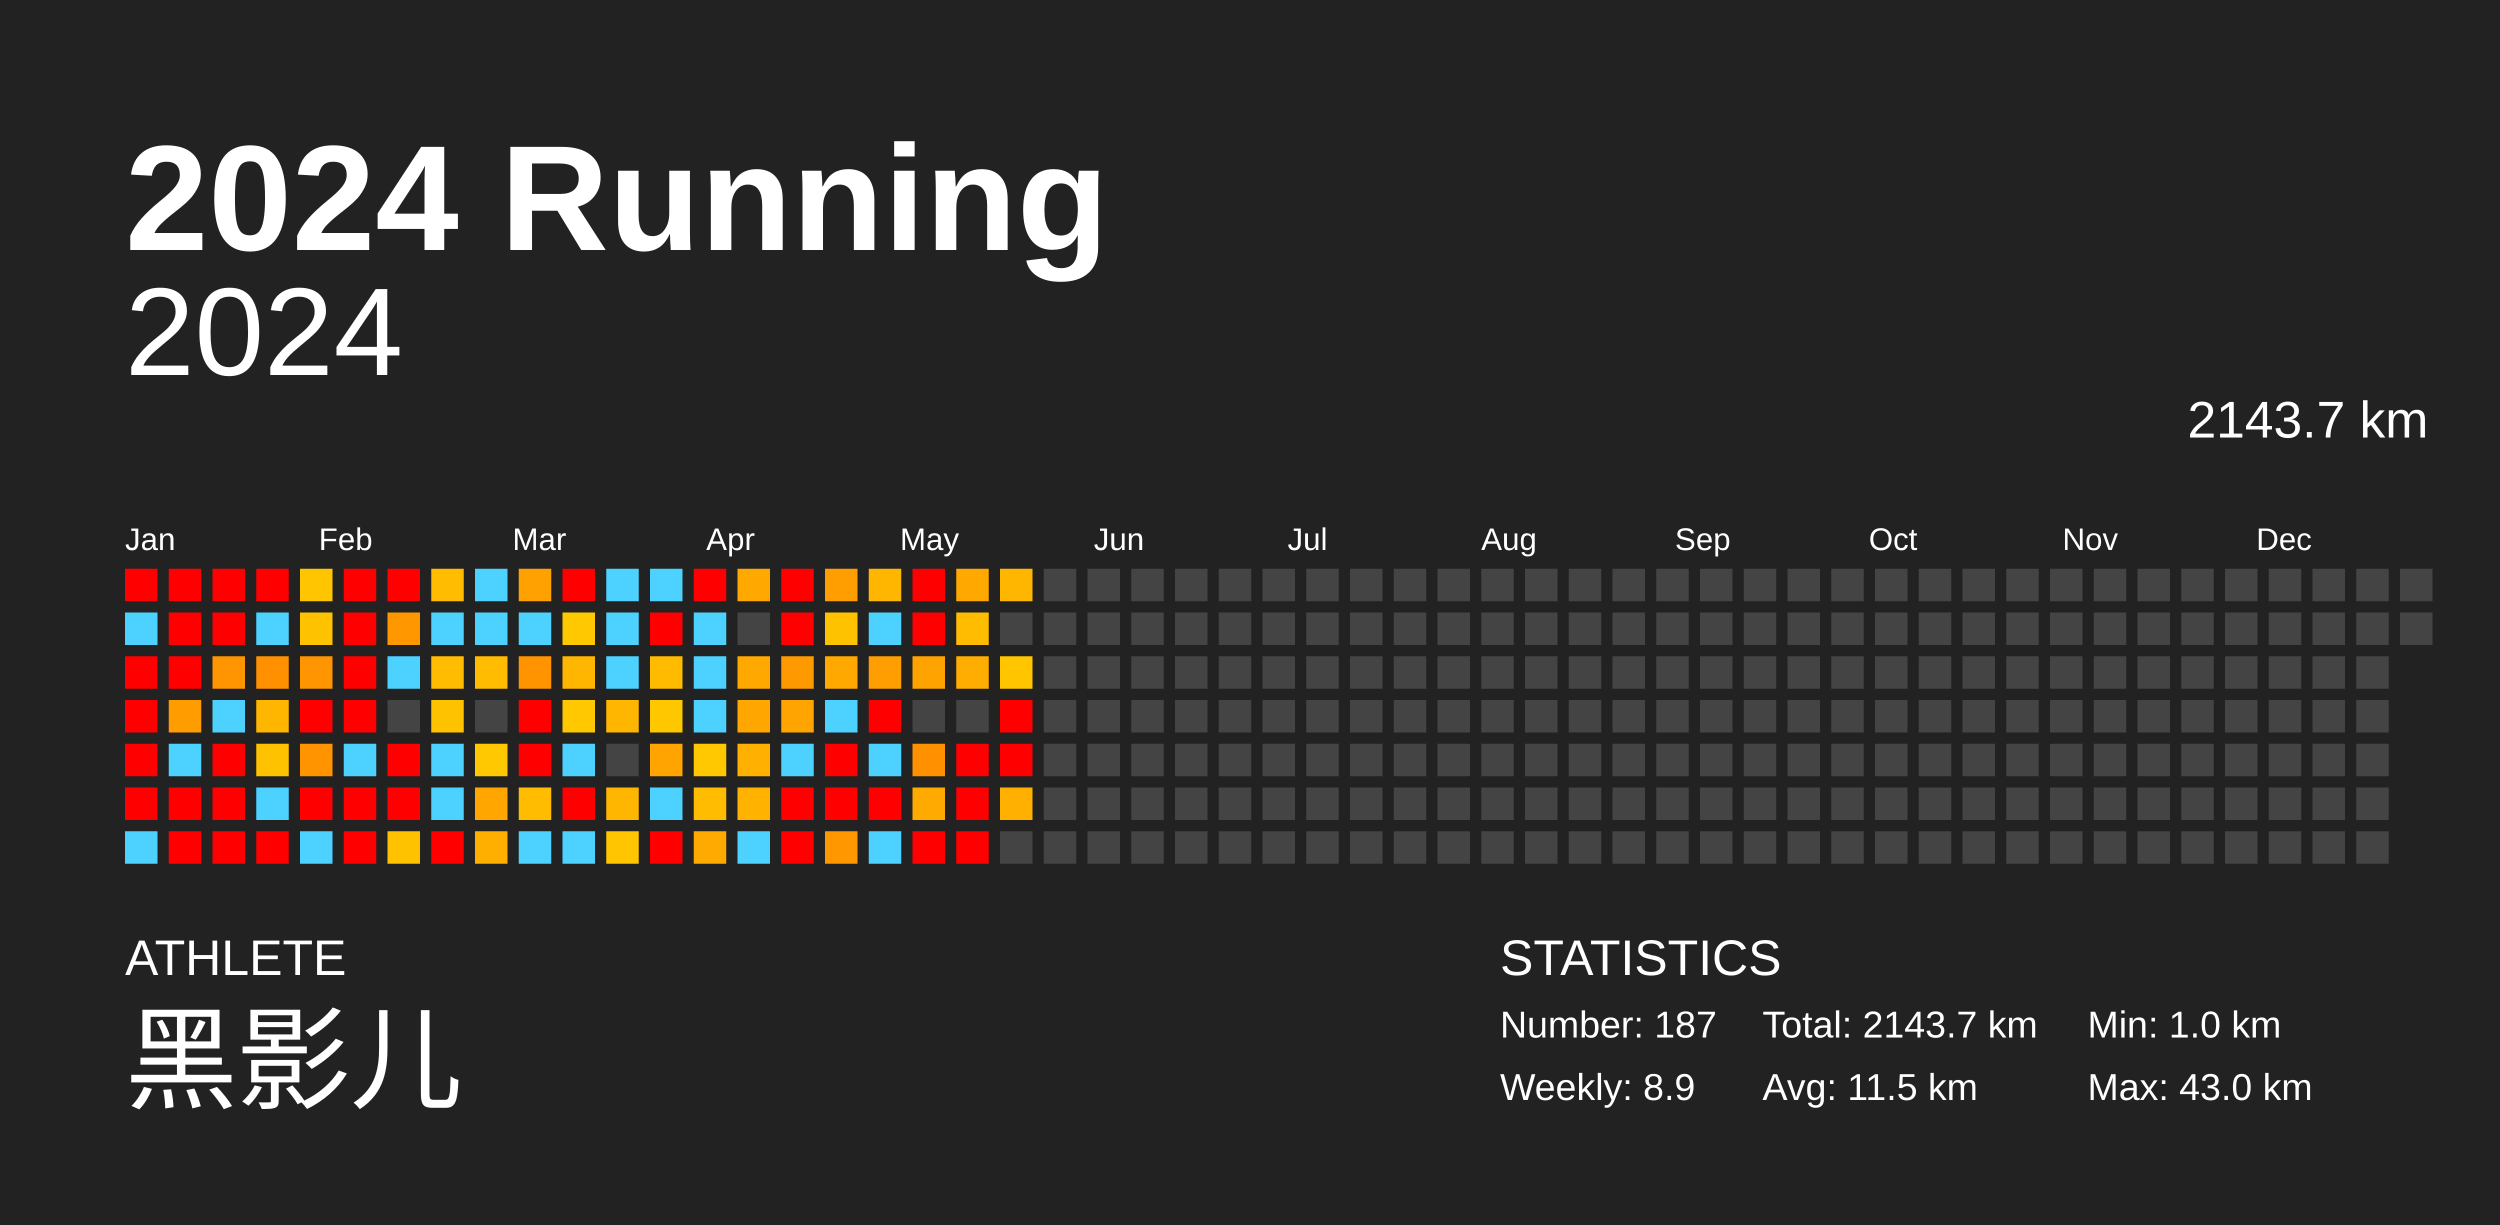
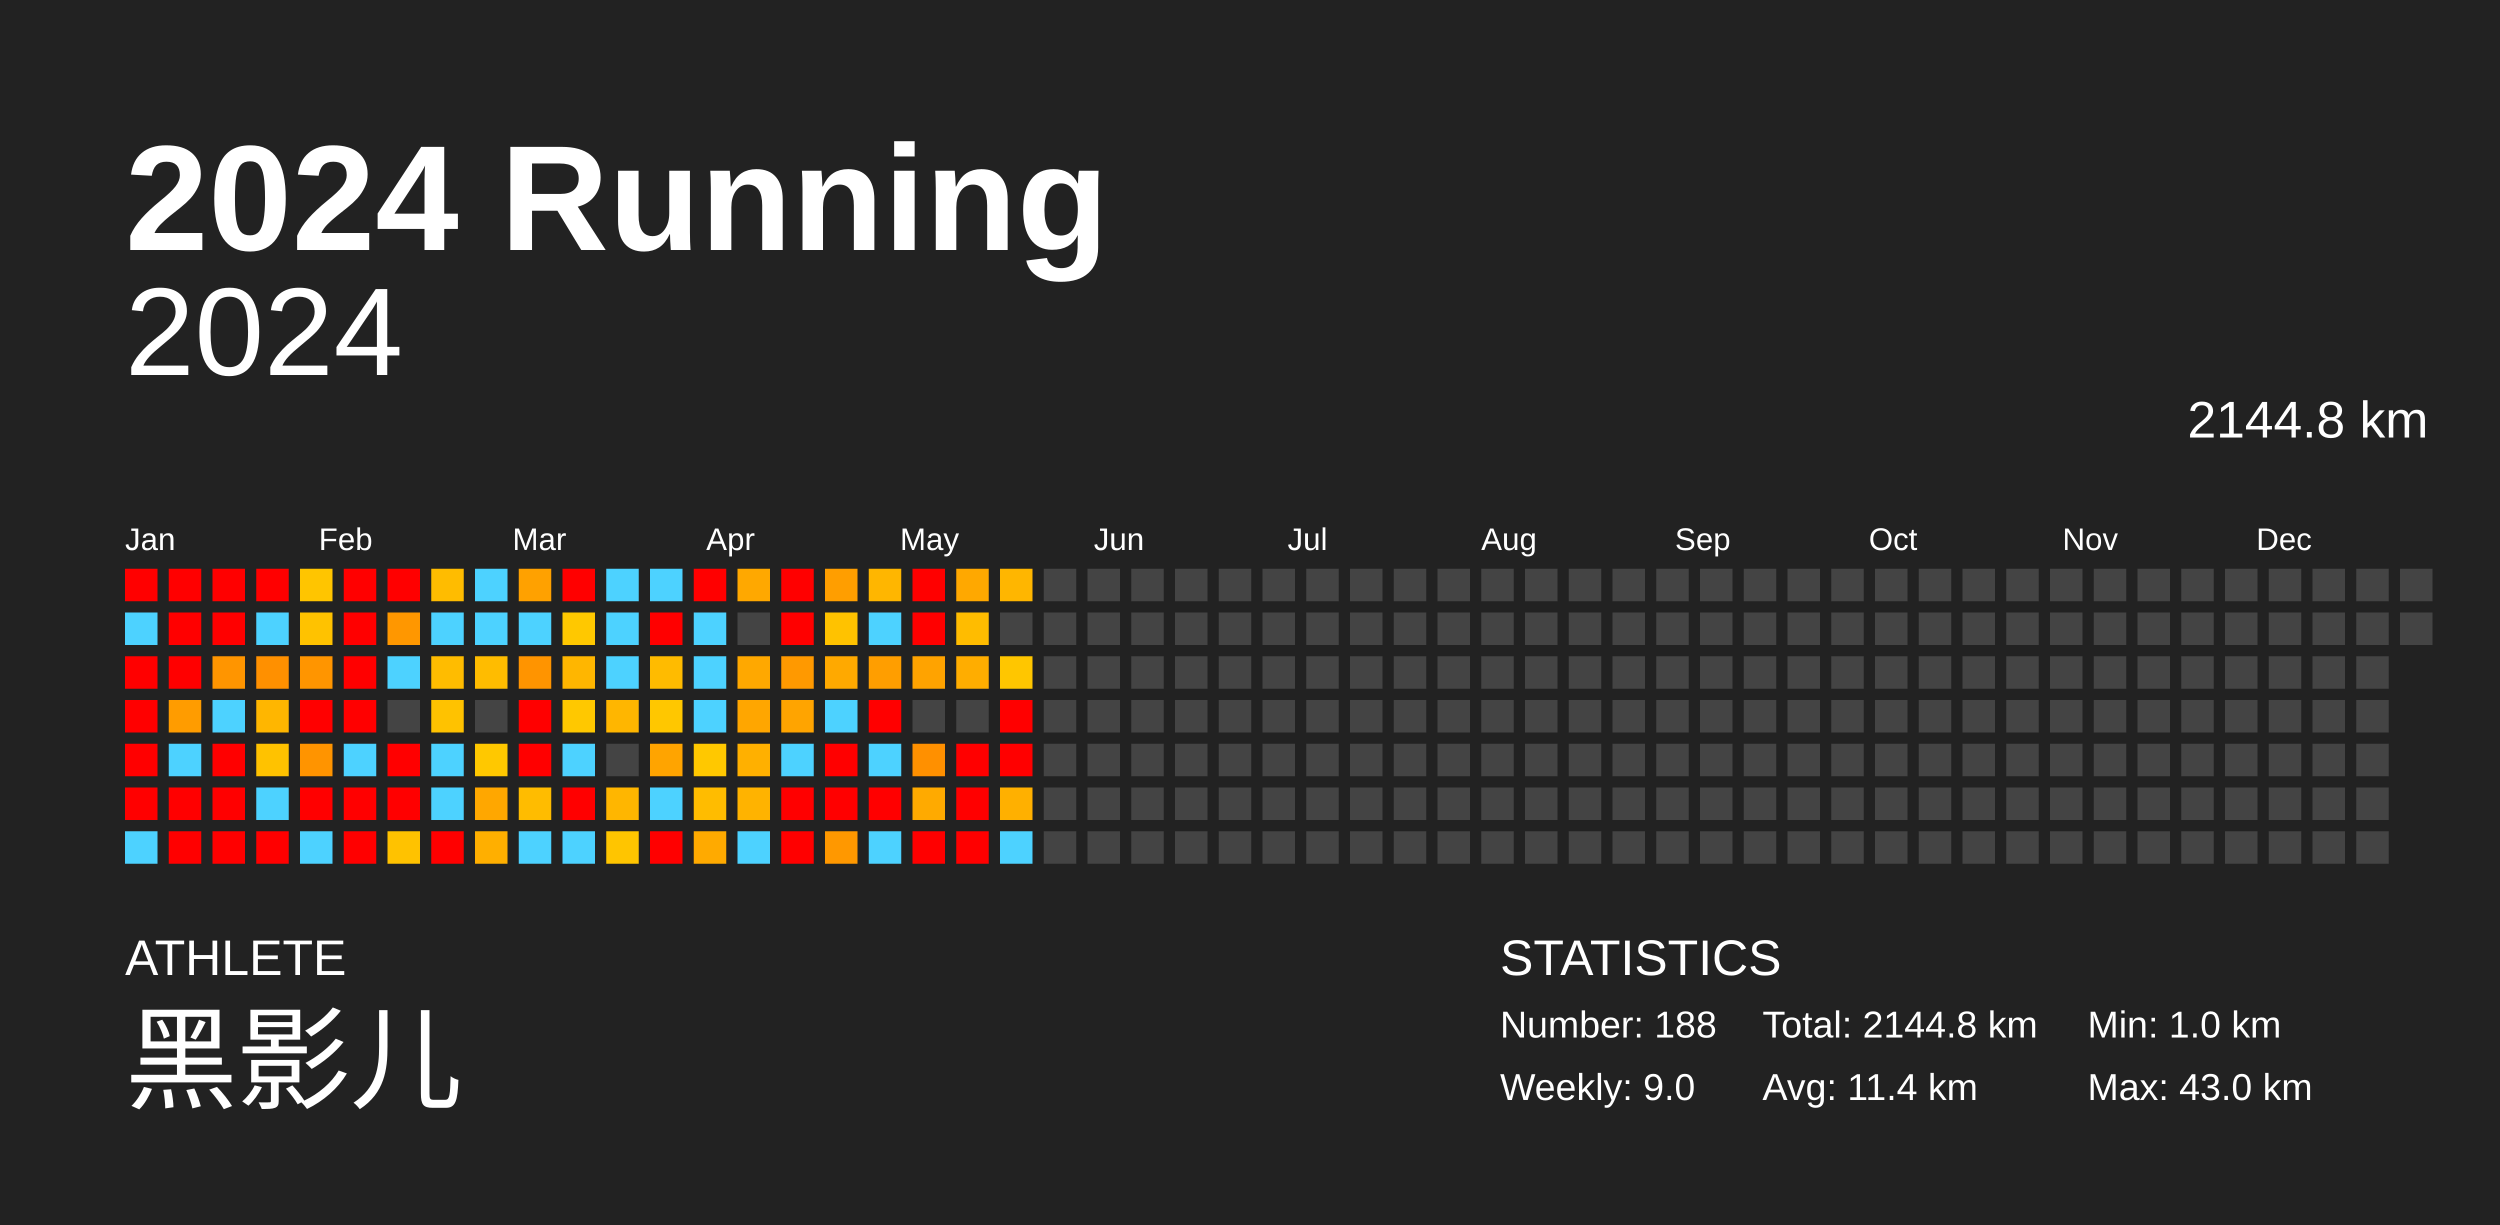
<svg xmlns="http://www.w3.org/2000/svg" baseProfile="full" height="98mm" version="1.1" viewBox="0,0,200,98" width="200mm">
  <defs />
  <rect fill="#222222" height="98" width="200" x="0" y="0" />
  <text fill="#FFFFFF" style="font-size:12px; font-family:Arial; font-weight:bold;" x="10" y="20">2024 Running</text>
  <text fill="#FFFFFF" style="font-size:4px; font-family:Arial" x="10" y="78">ATHLETE</text>
  <text fill="#FFFFFF" style="font-size:9px; font-family:Arial" x="10" y="88">黑影儿</text>
  <text fill="#FFFFFF" style="font-size:4px; font-family:Arial" x="120" y="78">STATISTICS</text>
-   <text fill="#FFFFFF" style="font-size:3px; font-family:Arial" x="120" y="83">Number: 187</text>
-   <text fill="#FFFFFF" style="font-size:3px; font-family:Arial" x="120" y="88">Weekly: 8.9</text>
-   <text fill="#FFFFFF" style="font-size:3px; font-family:Arial" x="141" y="83">Total: 2143.7 km</text>
-   <text fill="#FFFFFF" style="font-size:3px; font-family:Arial" x="141" y="88">Avg: 11.5 km</text>
+   <text fill="#FFFFFF" style="font-size:3px; font-family:Arial" x="120" y="83">Number: 188</text>
+   <text fill="#FFFFFF" style="font-size:3px; font-family:Arial" x="120" y="88">Weekly: 9.0</text>
+   <text fill="#FFFFFF" style="font-size:3px; font-family:Arial" x="141" y="83">Total: 2144.8 km</text>
+   <text fill="#FFFFFF" style="font-size:3px; font-family:Arial" x="141" y="88">Avg: 11.4 km</text>
  <text fill="#FFFFFF" style="font-size:3px; font-family:Arial" x="167" y="83">Min: 1.0 km</text>
  <text fill="#FFFFFF" style="font-size:3px; font-family:Arial" x="167" y="88">Max: 43.0 km</text>
  <text alignment-baseline="hanging" fill="#FFFFFF" style="font-size:10.0px; font-family:Arial;" x="10" y="30">2024</text>
-   <text alignment-baseline="hanging" fill="#FFFFFF" style="font-size:4.125px; font-family:Arial;" x="175" y="35">2143.7 km</text>
+   <text alignment-baseline="hanging" fill="#FFFFFF" style="font-size:4.125px; font-family:Arial;" x="175" y="35">2144.8 km</text>
  <text fill="#FFFFFF" style="font-size:2.5px; font-family:Arial" x="10.0" y="44">Jan</text>
  <text fill="#FFFFFF" style="font-size:2.5px; font-family:Arial" x="25.5" y="44">Feb</text>
  <text fill="#FFFFFF" style="font-size:2.5px; font-family:Arial" x="41.0" y="44">Mar</text>
  <text fill="#FFFFFF" style="font-size:2.5px; font-family:Arial" x="56.5" y="44">Apr</text>
  <text fill="#FFFFFF" style="font-size:2.5px; font-family:Arial" x="72.0" y="44">May</text>
  <text fill="#FFFFFF" style="font-size:2.5px; font-family:Arial" x="87.5" y="44">Jun</text>
  <text fill="#FFFFFF" style="font-size:2.5px; font-family:Arial" x="103.0" y="44">Jul</text>
  <text fill="#FFFFFF" style="font-size:2.5px; font-family:Arial" x="118.5" y="44">Aug</text>
  <text fill="#FFFFFF" style="font-size:2.5px; font-family:Arial" x="134.0" y="44">Sep</text>
  <text fill="#FFFFFF" style="font-size:2.5px; font-family:Arial" x="149.5" y="44">Oct</text>
  <text fill="#FFFFFF" style="font-size:2.5px; font-family:Arial" x="165.0" y="44">Nov</text>
  <text fill="#FFFFFF" style="font-size:2.5px; font-family:Arial" x="180.5" y="44">Dec</text>
  <rect fill="red" height="2.6" width="2.6" x="10.0" y="45.5" />
  <rect fill="#4dd2ff" height="2.6" width="2.6" x="10.0" y="49.0" />
  <rect fill="red" height="2.6" width="2.6" x="10.0" y="52.5" />
  <rect fill="red" height="2.6" width="2.6" x="10.0" y="56.0" />
  <rect fill="red" height="2.6" width="2.6" x="10.0" y="59.5" />
  <rect fill="red" height="2.6" width="2.6" x="10.0" y="63.0" />
  <rect fill="#4dd2ff" height="2.6" width="2.6" x="10.0" y="66.5" />
  <rect fill="red" height="2.6" width="2.6" x="13.5" y="45.5" />
  <rect fill="red" height="2.6" width="2.6" x="13.5" y="49.0" />
  <rect fill="red" height="2.6" width="2.6" x="13.5" y="52.5" />
  <rect fill="#ff9c00" height="2.6" width="2.6" x="13.5" y="56.0" />
  <rect fill="#4dd2ff" height="2.6" width="2.6" x="13.5" y="59.5" />
  <rect fill="red" height="2.6" width="2.6" x="13.5" y="63.0" />
  <rect fill="red" height="2.6" width="2.6" x="13.5" y="66.5" />
  <rect fill="red" height="2.6" width="2.6" x="17.0" y="45.5" />
  <rect fill="red" height="2.6" width="2.6" x="17.0" y="49.0" />
  <rect fill="#ff9500" height="2.6" width="2.6" x="17.0" y="52.5" />
  <rect fill="#4dd2ff" height="2.6" width="2.6" x="17.0" y="56.0" />
  <rect fill="red" height="2.6" width="2.6" x="17.0" y="59.5" />
  <rect fill="red" height="2.6" width="2.6" x="17.0" y="63.0" />
  <rect fill="red" height="2.6" width="2.6" x="17.0" y="66.5" />
  <rect fill="red" height="2.6" width="2.6" x="20.5" y="45.5" />
  <rect fill="#4dd2ff" height="2.6" width="2.6" x="20.5" y="49.0" />
  <rect fill="#ff9000" height="2.6" width="2.6" x="20.5" y="52.5" />
  <rect fill="#ffb600" height="2.6" width="2.6" x="20.5" y="56.0" />
  <rect fill="#ffc200" height="2.6" width="2.6" x="20.5" y="59.5" />
  <rect fill="#4dd2ff" height="2.6" width="2.6" x="20.5" y="63.0" />
  <rect fill="red" height="2.6" width="2.6" x="20.5" y="66.5" />
  <rect fill="#ffc500" height="2.6" width="2.6" x="24.0" y="45.5" />
  <rect fill="#ffc200" height="2.6" width="2.6" x="24.0" y="49.0" />
  <rect fill="#ff9500" height="2.6" width="2.6" x="24.0" y="52.5" />
  <rect fill="red" height="2.6" width="2.6" x="24.0" y="56.0" />
  <rect fill="#ff9400" height="2.6" width="2.6" x="24.0" y="59.5" />
  <rect fill="red" height="2.6" width="2.6" x="24.0" y="63.0" />
  <rect fill="#4dd2ff" height="2.6" width="2.6" x="24.0" y="66.5" />
  <rect fill="red" height="2.6" width="2.6" x="27.5" y="45.5" />
  <rect fill="red" height="2.6" width="2.6" x="27.5" y="49.0" />
  <rect fill="red" height="2.6" width="2.6" x="27.5" y="52.5" />
  <rect fill="red" height="2.6" width="2.6" x="27.5" y="56.0" />
  <rect fill="#4dd2ff" height="2.6" width="2.6" x="27.5" y="59.5" />
  <rect fill="red" height="2.6" width="2.6" x="27.5" y="63.0" />
  <rect fill="red" height="2.6" width="2.6" x="27.5" y="66.5" />
  <rect fill="red" height="2.6" width="2.6" x="31.0" y="45.5" />
  <rect fill="#ff9700" height="2.6" width="2.6" x="31.0" y="49.0" />
  <rect fill="#4dd2ff" height="2.6" width="2.6" x="31.0" y="52.5" />
  <rect fill="#444444" height="2.6" width="2.6" x="31.0" y="56.0" />
  <rect fill="red" height="2.6" width="2.6" x="31.0" y="59.5" />
  <rect fill="red" height="2.6" width="2.6" x="31.0" y="63.0" />
  <rect fill="#ffc200" height="2.6" width="2.6" x="31.0" y="66.5" />
  <rect fill="#ffbc00" height="2.6" width="2.6" x="34.5" y="45.5" />
  <rect fill="#4dd2ff" height="2.6" width="2.6" x="34.5" y="49.0" />
  <rect fill="#ffbc00" height="2.6" width="2.6" x="34.5" y="52.5" />
  <rect fill="#ffc200" height="2.6" width="2.6" x="34.5" y="56.0" />
  <rect fill="#4dd2ff" height="2.6" width="2.6" x="34.5" y="59.5" />
  <rect fill="#4dd2ff" height="2.6" width="2.6" x="34.5" y="63.0" />
  <rect fill="red" height="2.6" width="2.6" x="34.5" y="66.5" />
  <rect fill="#4dd2ff" height="2.6" width="2.6" x="38.0" y="45.5" />
  <rect fill="#4dd2ff" height="2.6" width="2.6" x="38.0" y="49.0" />
  <rect fill="#ffbc00" height="2.6" width="2.6" x="38.0" y="52.5" />
  <rect fill="#444444" height="2.6" width="2.6" x="38.0" y="56.0" />
  <rect fill="#ffc800" height="2.6" width="2.6" x="38.0" y="59.5" />
  <rect fill="#ffa700" height="2.6" width="2.6" x="38.0" y="63.0" />
  <rect fill="#ffaf00" height="2.6" width="2.6" x="38.0" y="66.5" />
  <rect fill="#ffa100" height="2.6" width="2.6" x="41.5" y="45.5" />
  <rect fill="#4dd2ff" height="2.6" width="2.6" x="41.5" y="49.0" />
  <rect fill="#ff9400" height="2.6" width="2.6" x="41.5" y="52.5" />
  <rect fill="red" height="2.6" width="2.6" x="41.5" y="56.0" />
  <rect fill="red" height="2.6" width="2.6" x="41.5" y="59.5" />
  <rect fill="#ffbc00" height="2.6" width="2.6" x="41.5" y="63.0" />
  <rect fill="#4dd2ff" height="2.6" width="2.6" x="41.5" y="66.5" />
  <rect fill="red" height="2.6" width="2.6" x="45.0" y="45.5" />
  <rect fill="#ffc800" height="2.6" width="2.6" x="45.0" y="49.0" />
  <rect fill="#ffb600" height="2.6" width="2.6" x="45.0" y="52.5" />
  <rect fill="#ffc800" height="2.6" width="2.6" x="45.0" y="56.0" />
  <rect fill="#4dd2ff" height="2.6" width="2.6" x="45.0" y="59.5" />
  <rect fill="red" height="2.6" width="2.6" x="45.0" y="63.0" />
  <rect fill="#4dd2ff" height="2.6" width="2.6" x="45.0" y="66.5" />
  <rect fill="#4dd2ff" height="2.6" width="2.6" x="48.5" y="45.5" />
  <rect fill="#4dd2ff" height="2.6" width="2.6" x="48.5" y="49.0" />
  <rect fill="#4dd2ff" height="2.6" width="2.6" x="48.5" y="52.5" />
  <rect fill="#ffb600" height="2.6" width="2.6" x="48.5" y="56.0" />
  <rect fill="#444444" height="2.6" width="2.6" x="48.5" y="59.5" />
  <rect fill="#ffb600" height="2.6" width="2.6" x="48.5" y="63.0" />
  <rect fill="#ffc500" height="2.6" width="2.6" x="48.5" y="66.5" />
  <rect fill="#4dd2ff" height="2.6" width="2.6" x="52.0" y="45.5" />
  <rect fill="red" height="2.6" width="2.6" x="52.0" y="49.0" />
  <rect fill="#ffbb00" height="2.6" width="2.6" x="52.0" y="52.5" />
  <rect fill="#ffc700" height="2.6" width="2.6" x="52.0" y="56.0" />
  <rect fill="#ffa400" height="2.6" width="2.6" x="52.0" y="59.5" />
  <rect fill="#4dd2ff" height="2.6" width="2.6" x="52.0" y="63.0" />
  <rect fill="red" height="2.6" width="2.6" x="52.0" y="66.5" />
  <rect fill="red" height="2.6" width="2.6" x="55.5" y="45.5" />
  <rect fill="#4dd2ff" height="2.6" width="2.6" x="55.5" y="49.0" />
  <rect fill="#4dd2ff" height="2.6" width="2.6" x="55.5" y="52.5" />
  <rect fill="#4dd2ff" height="2.6" width="2.6" x="55.5" y="56.0" />
  <rect fill="#ffc800" height="2.6" width="2.6" x="55.5" y="59.5" />
  <rect fill="#ffbc00" height="2.6" width="2.6" x="55.5" y="63.0" />
  <rect fill="#ffaa00" height="2.6" width="2.6" x="55.5" y="66.5" />
  <rect fill="#ffa800" height="2.6" width="2.6" x="59.0" y="45.5" />
  <rect fill="#444444" height="2.6" width="2.6" x="59.0" y="49.0" />
  <rect fill="#ffa800" height="2.6" width="2.6" x="59.0" y="52.5" />
  <rect fill="#ffa600" height="2.6" width="2.6" x="59.0" y="56.0" />
  <rect fill="#ffb000" height="2.6" width="2.6" x="59.0" y="59.5" />
  <rect fill="#ffb300" height="2.6" width="2.6" x="59.0" y="63.0" />
  <rect fill="#4dd2ff" height="2.6" width="2.6" x="59.0" y="66.5" />
  <rect fill="red" height="2.6" width="2.6" x="62.5" y="45.5" />
  <rect fill="red" height="2.6" width="2.6" x="62.5" y="49.0" />
  <rect fill="#ff9900" height="2.6" width="2.6" x="62.5" y="52.5" />
  <rect fill="#ffa400" height="2.6" width="2.6" x="62.5" y="56.0" />
  <rect fill="#4dd2ff" height="2.6" width="2.6" x="62.5" y="59.5" />
  <rect fill="red" height="2.6" width="2.6" x="62.5" y="63.0" />
  <rect fill="red" height="2.6" width="2.6" x="62.5" y="66.5" />
  <rect fill="#ff9e00" height="2.6" width="2.6" x="66.0" y="45.5" />
  <rect fill="#ffc200" height="2.6" width="2.6" x="66.0" y="49.0" />
  <rect fill="#ffa900" height="2.6" width="2.6" x="66.0" y="52.5" />
  <rect fill="#4dd2ff" height="2.6" width="2.6" x="66.0" y="56.0" />
  <rect fill="red" height="2.6" width="2.6" x="66.0" y="59.5" />
  <rect fill="red" height="2.6" width="2.6" x="66.0" y="63.0" />
  <rect fill="#ff9800" height="2.6" width="2.6" x="66.0" y="66.5" />
  <rect fill="#ffb600" height="2.6" width="2.6" x="69.5" y="45.5" />
  <rect fill="#4dd2ff" height="2.6" width="2.6" x="69.5" y="49.0" />
  <rect fill="#ff9e00" height="2.6" width="2.6" x="69.5" y="52.5" />
  <rect fill="red" height="2.6" width="2.6" x="69.5" y="56.0" />
  <rect fill="#4dd2ff" height="2.6" width="2.6" x="69.5" y="59.5" />
  <rect fill="red" height="2.6" width="2.6" x="69.5" y="63.0" />
  <rect fill="#4dd2ff" height="2.6" width="2.6" x="69.5" y="66.5" />
  <rect fill="red" height="2.6" width="2.6" x="73.0" y="45.5" />
  <rect fill="red" height="2.6" width="2.6" x="73.0" y="49.0" />
  <rect fill="#ffa300" height="2.6" width="2.6" x="73.0" y="52.5" />
  <rect fill="#444444" height="2.6" width="2.6" x="73.0" y="56.0" />
  <rect fill="#ff9000" height="2.6" width="2.6" x="73.0" y="59.5" />
  <rect fill="#ffaa00" height="2.6" width="2.6" x="73.0" y="63.0" />
  <rect fill="red" height="2.6" width="2.6" x="73.0" y="66.5" />
  <rect fill="#ffa800" height="2.6" width="2.6" x="76.5" y="45.5" />
  <rect fill="#ffbc00" height="2.6" width="2.6" x="76.5" y="49.0" />
  <rect fill="#ffad00" height="2.6" width="2.6" x="76.5" y="52.5" />
  <rect fill="#444444" height="2.6" width="2.6" x="76.5" y="56.0" />
  <rect fill="red" height="2.6" width="2.6" x="76.5" y="59.5" />
  <rect fill="red" height="2.6" width="2.6" x="76.5" y="63.0" />
  <rect fill="red" height="2.6" width="2.6" x="76.5" y="66.5" />
  <rect fill="#ffb600" height="2.6" width="2.6" x="80.0" y="45.5" />
  <rect fill="#444444" height="2.6" width="2.6" x="80.0" y="49.0" />
  <rect fill="#ffc600" height="2.6" width="2.6" x="80.0" y="52.5" />
  <rect fill="red" height="2.6" width="2.6" x="80.0" y="56.0" />
  <rect fill="red" height="2.6" width="2.6" x="80.0" y="59.5" />
  <rect fill="#ffb000" height="2.6" width="2.6" x="80.0" y="63.0" />
-   <rect fill="#444444" height="2.6" width="2.6" x="80.0" y="66.5" />
+   <rect fill="#4dd2ff" height="2.6" width="2.6" x="80.0" y="66.5" />
  <rect fill="#444444" height="2.6" width="2.6" x="83.5" y="45.5" />
  <rect fill="#444444" height="2.6" width="2.6" x="83.5" y="49.0" />
  <rect fill="#444444" height="2.6" width="2.6" x="83.5" y="52.5" />
  <rect fill="#444444" height="2.6" width="2.6" x="83.5" y="56.0" />
  <rect fill="#444444" height="2.6" width="2.6" x="83.5" y="59.5" />
  <rect fill="#444444" height="2.6" width="2.6" x="83.5" y="63.0" />
  <rect fill="#444444" height="2.6" width="2.6" x="83.5" y="66.5" />
  <rect fill="#444444" height="2.6" width="2.6" x="87.0" y="45.5" />
  <rect fill="#444444" height="2.6" width="2.6" x="87.0" y="49.0" />
  <rect fill="#444444" height="2.6" width="2.6" x="87.0" y="52.5" />
  <rect fill="#444444" height="2.6" width="2.6" x="87.0" y="56.0" />
  <rect fill="#444444" height="2.6" width="2.6" x="87.0" y="59.5" />
  <rect fill="#444444" height="2.6" width="2.6" x="87.0" y="63.0" />
  <rect fill="#444444" height="2.6" width="2.6" x="87.0" y="66.5" />
  <rect fill="#444444" height="2.6" width="2.6" x="90.5" y="45.5" />
  <rect fill="#444444" height="2.6" width="2.6" x="90.5" y="49.0" />
  <rect fill="#444444" height="2.6" width="2.6" x="90.5" y="52.5" />
  <rect fill="#444444" height="2.6" width="2.6" x="90.5" y="56.0" />
  <rect fill="#444444" height="2.6" width="2.6" x="90.5" y="59.5" />
  <rect fill="#444444" height="2.6" width="2.6" x="90.5" y="63.0" />
  <rect fill="#444444" height="2.6" width="2.6" x="90.5" y="66.5" />
  <rect fill="#444444" height="2.6" width="2.6" x="94.0" y="45.5" />
  <rect fill="#444444" height="2.6" width="2.6" x="94.0" y="49.0" />
  <rect fill="#444444" height="2.6" width="2.6" x="94.0" y="52.5" />
  <rect fill="#444444" height="2.6" width="2.6" x="94.0" y="56.0" />
  <rect fill="#444444" height="2.6" width="2.6" x="94.0" y="59.5" />
  <rect fill="#444444" height="2.6" width="2.6" x="94.0" y="63.0" />
  <rect fill="#444444" height="2.6" width="2.6" x="94.0" y="66.5" />
  <rect fill="#444444" height="2.6" width="2.6" x="97.5" y="45.5" />
  <rect fill="#444444" height="2.6" width="2.6" x="97.5" y="49.0" />
  <rect fill="#444444" height="2.6" width="2.6" x="97.5" y="52.5" />
  <rect fill="#444444" height="2.6" width="2.6" x="97.5" y="56.0" />
  <rect fill="#444444" height="2.6" width="2.6" x="97.5" y="59.5" />
  <rect fill="#444444" height="2.6" width="2.6" x="97.5" y="63.0" />
  <rect fill="#444444" height="2.6" width="2.6" x="97.5" y="66.5" />
  <rect fill="#444444" height="2.6" width="2.6" x="101.0" y="45.5" />
  <rect fill="#444444" height="2.6" width="2.6" x="101.0" y="49.0" />
  <rect fill="#444444" height="2.6" width="2.6" x="101.0" y="52.5" />
  <rect fill="#444444" height="2.6" width="2.6" x="101.0" y="56.0" />
  <rect fill="#444444" height="2.6" width="2.6" x="101.0" y="59.5" />
  <rect fill="#444444" height="2.6" width="2.6" x="101.0" y="63.0" />
  <rect fill="#444444" height="2.6" width="2.6" x="101.0" y="66.5" />
  <rect fill="#444444" height="2.6" width="2.6" x="104.5" y="45.5" />
  <rect fill="#444444" height="2.6" width="2.6" x="104.5" y="49.0" />
  <rect fill="#444444" height="2.6" width="2.6" x="104.5" y="52.5" />
  <rect fill="#444444" height="2.6" width="2.6" x="104.5" y="56.0" />
  <rect fill="#444444" height="2.6" width="2.6" x="104.5" y="59.5" />
  <rect fill="#444444" height="2.6" width="2.6" x="104.5" y="63.0" />
  <rect fill="#444444" height="2.6" width="2.6" x="104.5" y="66.5" />
  <rect fill="#444444" height="2.6" width="2.6" x="108.0" y="45.5" />
  <rect fill="#444444" height="2.6" width="2.6" x="108.0" y="49.0" />
  <rect fill="#444444" height="2.6" width="2.6" x="108.0" y="52.5" />
  <rect fill="#444444" height="2.6" width="2.6" x="108.0" y="56.0" />
  <rect fill="#444444" height="2.6" width="2.6" x="108.0" y="59.5" />
  <rect fill="#444444" height="2.6" width="2.6" x="108.0" y="63.0" />
  <rect fill="#444444" height="2.6" width="2.6" x="108.0" y="66.5" />
  <rect fill="#444444" height="2.6" width="2.6" x="111.5" y="45.5" />
  <rect fill="#444444" height="2.6" width="2.6" x="111.5" y="49.0" />
  <rect fill="#444444" height="2.6" width="2.6" x="111.5" y="52.5" />
  <rect fill="#444444" height="2.6" width="2.6" x="111.5" y="56.0" />
  <rect fill="#444444" height="2.6" width="2.6" x="111.5" y="59.5" />
  <rect fill="#444444" height="2.6" width="2.6" x="111.5" y="63.0" />
  <rect fill="#444444" height="2.6" width="2.6" x="111.5" y="66.5" />
  <rect fill="#444444" height="2.6" width="2.6" x="115.0" y="45.5" />
  <rect fill="#444444" height="2.6" width="2.6" x="115.0" y="49.0" />
  <rect fill="#444444" height="2.6" width="2.6" x="115.0" y="52.5" />
  <rect fill="#444444" height="2.6" width="2.6" x="115.0" y="56.0" />
  <rect fill="#444444" height="2.6" width="2.6" x="115.0" y="59.5" />
  <rect fill="#444444" height="2.6" width="2.6" x="115.0" y="63.0" />
  <rect fill="#444444" height="2.6" width="2.6" x="115.0" y="66.5" />
  <rect fill="#444444" height="2.6" width="2.6" x="118.5" y="45.5" />
  <rect fill="#444444" height="2.6" width="2.6" x="118.5" y="49.0" />
  <rect fill="#444444" height="2.6" width="2.6" x="118.5" y="52.5" />
  <rect fill="#444444" height="2.6" width="2.6" x="118.5" y="56.0" />
  <rect fill="#444444" height="2.6" width="2.6" x="118.5" y="59.5" />
  <rect fill="#444444" height="2.6" width="2.6" x="118.5" y="63.0" />
  <rect fill="#444444" height="2.6" width="2.6" x="118.5" y="66.5" />
  <rect fill="#444444" height="2.6" width="2.6" x="122.0" y="45.5" />
  <rect fill="#444444" height="2.6" width="2.6" x="122.0" y="49.0" />
  <rect fill="#444444" height="2.6" width="2.6" x="122.0" y="52.5" />
  <rect fill="#444444" height="2.6" width="2.6" x="122.0" y="56.0" />
  <rect fill="#444444" height="2.6" width="2.6" x="122.0" y="59.5" />
  <rect fill="#444444" height="2.6" width="2.6" x="122.0" y="63.0" />
  <rect fill="#444444" height="2.6" width="2.6" x="122.0" y="66.5" />
  <rect fill="#444444" height="2.6" width="2.6" x="125.5" y="45.5" />
  <rect fill="#444444" height="2.6" width="2.6" x="125.5" y="49.0" />
  <rect fill="#444444" height="2.6" width="2.6" x="125.5" y="52.5" />
  <rect fill="#444444" height="2.6" width="2.6" x="125.5" y="56.0" />
  <rect fill="#444444" height="2.6" width="2.6" x="125.5" y="59.5" />
  <rect fill="#444444" height="2.6" width="2.6" x="125.5" y="63.0" />
  <rect fill="#444444" height="2.6" width="2.6" x="125.5" y="66.5" />
  <rect fill="#444444" height="2.6" width="2.6" x="129.0" y="45.5" />
  <rect fill="#444444" height="2.6" width="2.6" x="129.0" y="49.0" />
  <rect fill="#444444" height="2.6" width="2.6" x="129.0" y="52.5" />
  <rect fill="#444444" height="2.6" width="2.6" x="129.0" y="56.0" />
  <rect fill="#444444" height="2.6" width="2.6" x="129.0" y="59.5" />
  <rect fill="#444444" height="2.6" width="2.6" x="129.0" y="63.0" />
  <rect fill="#444444" height="2.6" width="2.6" x="129.0" y="66.5" />
  <rect fill="#444444" height="2.6" width="2.6" x="132.5" y="45.5" />
  <rect fill="#444444" height="2.6" width="2.6" x="132.5" y="49.0" />
  <rect fill="#444444" height="2.6" width="2.6" x="132.5" y="52.5" />
  <rect fill="#444444" height="2.6" width="2.6" x="132.5" y="56.0" />
  <rect fill="#444444" height="2.6" width="2.6" x="132.5" y="59.5" />
  <rect fill="#444444" height="2.6" width="2.6" x="132.5" y="63.0" />
  <rect fill="#444444" height="2.6" width="2.6" x="132.5" y="66.5" />
  <rect fill="#444444" height="2.6" width="2.6" x="136.0" y="45.5" />
  <rect fill="#444444" height="2.6" width="2.6" x="136.0" y="49.0" />
  <rect fill="#444444" height="2.6" width="2.6" x="136.0" y="52.5" />
  <rect fill="#444444" height="2.6" width="2.6" x="136.0" y="56.0" />
  <rect fill="#444444" height="2.6" width="2.6" x="136.0" y="59.5" />
  <rect fill="#444444" height="2.6" width="2.6" x="136.0" y="63.0" />
  <rect fill="#444444" height="2.6" width="2.6" x="136.0" y="66.5" />
  <rect fill="#444444" height="2.6" width="2.6" x="139.5" y="45.5" />
  <rect fill="#444444" height="2.6" width="2.6" x="139.5" y="49.0" />
  <rect fill="#444444" height="2.6" width="2.6" x="139.5" y="52.5" />
  <rect fill="#444444" height="2.6" width="2.6" x="139.5" y="56.0" />
  <rect fill="#444444" height="2.6" width="2.6" x="139.5" y="59.5" />
  <rect fill="#444444" height="2.6" width="2.6" x="139.5" y="63.0" />
  <rect fill="#444444" height="2.6" width="2.6" x="139.5" y="66.5" />
  <rect fill="#444444" height="2.6" width="2.6" x="143.0" y="45.5" />
  <rect fill="#444444" height="2.6" width="2.6" x="143.0" y="49.0" />
  <rect fill="#444444" height="2.6" width="2.6" x="143.0" y="52.5" />
  <rect fill="#444444" height="2.6" width="2.6" x="143.0" y="56.0" />
  <rect fill="#444444" height="2.6" width="2.6" x="143.0" y="59.5" />
  <rect fill="#444444" height="2.6" width="2.6" x="143.0" y="63.0" />
  <rect fill="#444444" height="2.6" width="2.6" x="143.0" y="66.5" />
  <rect fill="#444444" height="2.6" width="2.6" x="146.5" y="45.5" />
  <rect fill="#444444" height="2.6" width="2.6" x="146.5" y="49.0" />
  <rect fill="#444444" height="2.6" width="2.6" x="146.5" y="52.5" />
  <rect fill="#444444" height="2.6" width="2.6" x="146.5" y="56.0" />
  <rect fill="#444444" height="2.6" width="2.6" x="146.5" y="59.5" />
  <rect fill="#444444" height="2.6" width="2.6" x="146.5" y="63.0" />
  <rect fill="#444444" height="2.6" width="2.6" x="146.5" y="66.5" />
  <rect fill="#444444" height="2.6" width="2.6" x="150.0" y="45.5" />
  <rect fill="#444444" height="2.6" width="2.6" x="150.0" y="49.0" />
  <rect fill="#444444" height="2.6" width="2.6" x="150.0" y="52.5" />
  <rect fill="#444444" height="2.6" width="2.6" x="150.0" y="56.0" />
  <rect fill="#444444" height="2.6" width="2.6" x="150.0" y="59.5" />
  <rect fill="#444444" height="2.6" width="2.6" x="150.0" y="63.0" />
  <rect fill="#444444" height="2.6" width="2.6" x="150.0" y="66.5" />
  <rect fill="#444444" height="2.6" width="2.6" x="153.5" y="45.5" />
  <rect fill="#444444" height="2.6" width="2.6" x="153.5" y="49.0" />
  <rect fill="#444444" height="2.6" width="2.6" x="153.5" y="52.5" />
  <rect fill="#444444" height="2.6" width="2.6" x="153.5" y="56.0" />
  <rect fill="#444444" height="2.6" width="2.6" x="153.5" y="59.5" />
  <rect fill="#444444" height="2.6" width="2.6" x="153.5" y="63.0" />
  <rect fill="#444444" height="2.6" width="2.6" x="153.5" y="66.5" />
  <rect fill="#444444" height="2.6" width="2.6" x="157.0" y="45.5" />
  <rect fill="#444444" height="2.6" width="2.6" x="157.0" y="49.0" />
  <rect fill="#444444" height="2.6" width="2.6" x="157.0" y="52.5" />
  <rect fill="#444444" height="2.6" width="2.6" x="157.0" y="56.0" />
  <rect fill="#444444" height="2.6" width="2.6" x="157.0" y="59.5" />
  <rect fill="#444444" height="2.6" width="2.6" x="157.0" y="63.0" />
  <rect fill="#444444" height="2.6" width="2.6" x="157.0" y="66.5" />
  <rect fill="#444444" height="2.6" width="2.6" x="160.5" y="45.5" />
  <rect fill="#444444" height="2.6" width="2.6" x="160.5" y="49.0" />
  <rect fill="#444444" height="2.6" width="2.6" x="160.5" y="52.5" />
  <rect fill="#444444" height="2.6" width="2.6" x="160.5" y="56.0" />
  <rect fill="#444444" height="2.6" width="2.6" x="160.5" y="59.5" />
  <rect fill="#444444" height="2.6" width="2.6" x="160.5" y="63.0" />
  <rect fill="#444444" height="2.6" width="2.6" x="160.5" y="66.5" />
  <rect fill="#444444" height="2.6" width="2.6" x="164.0" y="45.5" />
  <rect fill="#444444" height="2.6" width="2.6" x="164.0" y="49.0" />
  <rect fill="#444444" height="2.6" width="2.6" x="164.0" y="52.5" />
  <rect fill="#444444" height="2.6" width="2.6" x="164.0" y="56.0" />
  <rect fill="#444444" height="2.6" width="2.6" x="164.0" y="59.5" />
  <rect fill="#444444" height="2.6" width="2.6" x="164.0" y="63.0" />
  <rect fill="#444444" height="2.6" width="2.6" x="164.0" y="66.5" />
  <rect fill="#444444" height="2.6" width="2.6" x="167.5" y="45.5" />
  <rect fill="#444444" height="2.6" width="2.6" x="167.5" y="49.0" />
  <rect fill="#444444" height="2.6" width="2.6" x="167.5" y="52.5" />
  <rect fill="#444444" height="2.6" width="2.6" x="167.5" y="56.0" />
  <rect fill="#444444" height="2.6" width="2.6" x="167.5" y="59.5" />
  <rect fill="#444444" height="2.6" width="2.6" x="167.5" y="63.0" />
  <rect fill="#444444" height="2.6" width="2.6" x="167.5" y="66.5" />
  <rect fill="#444444" height="2.6" width="2.6" x="171.0" y="45.5" />
  <rect fill="#444444" height="2.6" width="2.6" x="171.0" y="49.0" />
  <rect fill="#444444" height="2.6" width="2.6" x="171.0" y="52.5" />
  <rect fill="#444444" height="2.6" width="2.6" x="171.0" y="56.0" />
  <rect fill="#444444" height="2.6" width="2.6" x="171.0" y="59.5" />
  <rect fill="#444444" height="2.6" width="2.6" x="171.0" y="63.0" />
  <rect fill="#444444" height="2.6" width="2.6" x="171.0" y="66.5" />
  <rect fill="#444444" height="2.6" width="2.6" x="174.5" y="45.5" />
  <rect fill="#444444" height="2.6" width="2.6" x="174.5" y="49.0" />
  <rect fill="#444444" height="2.6" width="2.6" x="174.5" y="52.5" />
  <rect fill="#444444" height="2.6" width="2.6" x="174.5" y="56.0" />
  <rect fill="#444444" height="2.6" width="2.6" x="174.5" y="59.5" />
  <rect fill="#444444" height="2.6" width="2.6" x="174.5" y="63.0" />
  <rect fill="#444444" height="2.6" width="2.6" x="174.5" y="66.5" />
  <rect fill="#444444" height="2.6" width="2.6" x="178.0" y="45.5" />
  <rect fill="#444444" height="2.6" width="2.6" x="178.0" y="49.0" />
  <rect fill="#444444" height="2.6" width="2.6" x="178.0" y="52.5" />
  <rect fill="#444444" height="2.6" width="2.6" x="178.0" y="56.0" />
  <rect fill="#444444" height="2.6" width="2.6" x="178.0" y="59.5" />
  <rect fill="#444444" height="2.6" width="2.6" x="178.0" y="63.0" />
  <rect fill="#444444" height="2.6" width="2.6" x="178.0" y="66.5" />
  <rect fill="#444444" height="2.6" width="2.6" x="181.5" y="45.5" />
  <rect fill="#444444" height="2.6" width="2.6" x="181.5" y="49.0" />
  <rect fill="#444444" height="2.6" width="2.6" x="181.5" y="52.5" />
  <rect fill="#444444" height="2.6" width="2.6" x="181.5" y="56.0" />
  <rect fill="#444444" height="2.6" width="2.6" x="181.5" y="59.5" />
  <rect fill="#444444" height="2.6" width="2.6" x="181.5" y="63.0" />
  <rect fill="#444444" height="2.6" width="2.6" x="181.5" y="66.5" />
  <rect fill="#444444" height="2.6" width="2.6" x="185.0" y="45.5" />
  <rect fill="#444444" height="2.6" width="2.6" x="185.0" y="49.0" />
  <rect fill="#444444" height="2.6" width="2.6" x="185.0" y="52.5" />
  <rect fill="#444444" height="2.6" width="2.6" x="185.0" y="56.0" />
  <rect fill="#444444" height="2.6" width="2.6" x="185.0" y="59.5" />
  <rect fill="#444444" height="2.6" width="2.6" x="185.0" y="63.0" />
  <rect fill="#444444" height="2.6" width="2.6" x="185.0" y="66.5" />
  <rect fill="#444444" height="2.6" width="2.6" x="188.5" y="45.5" />
  <rect fill="#444444" height="2.6" width="2.6" x="188.5" y="49.0" />
  <rect fill="#444444" height="2.6" width="2.6" x="188.5" y="52.5" />
  <rect fill="#444444" height="2.6" width="2.6" x="188.5" y="56.0" />
  <rect fill="#444444" height="2.6" width="2.6" x="188.5" y="59.5" />
  <rect fill="#444444" height="2.6" width="2.6" x="188.5" y="63.0" />
  <rect fill="#444444" height="2.6" width="2.6" x="188.5" y="66.5" />
  <rect fill="#444444" height="2.6" width="2.6" x="192.0" y="45.5" />
  <rect fill="#444444" height="2.6" width="2.6" x="192.0" y="49.0" />
</svg>
